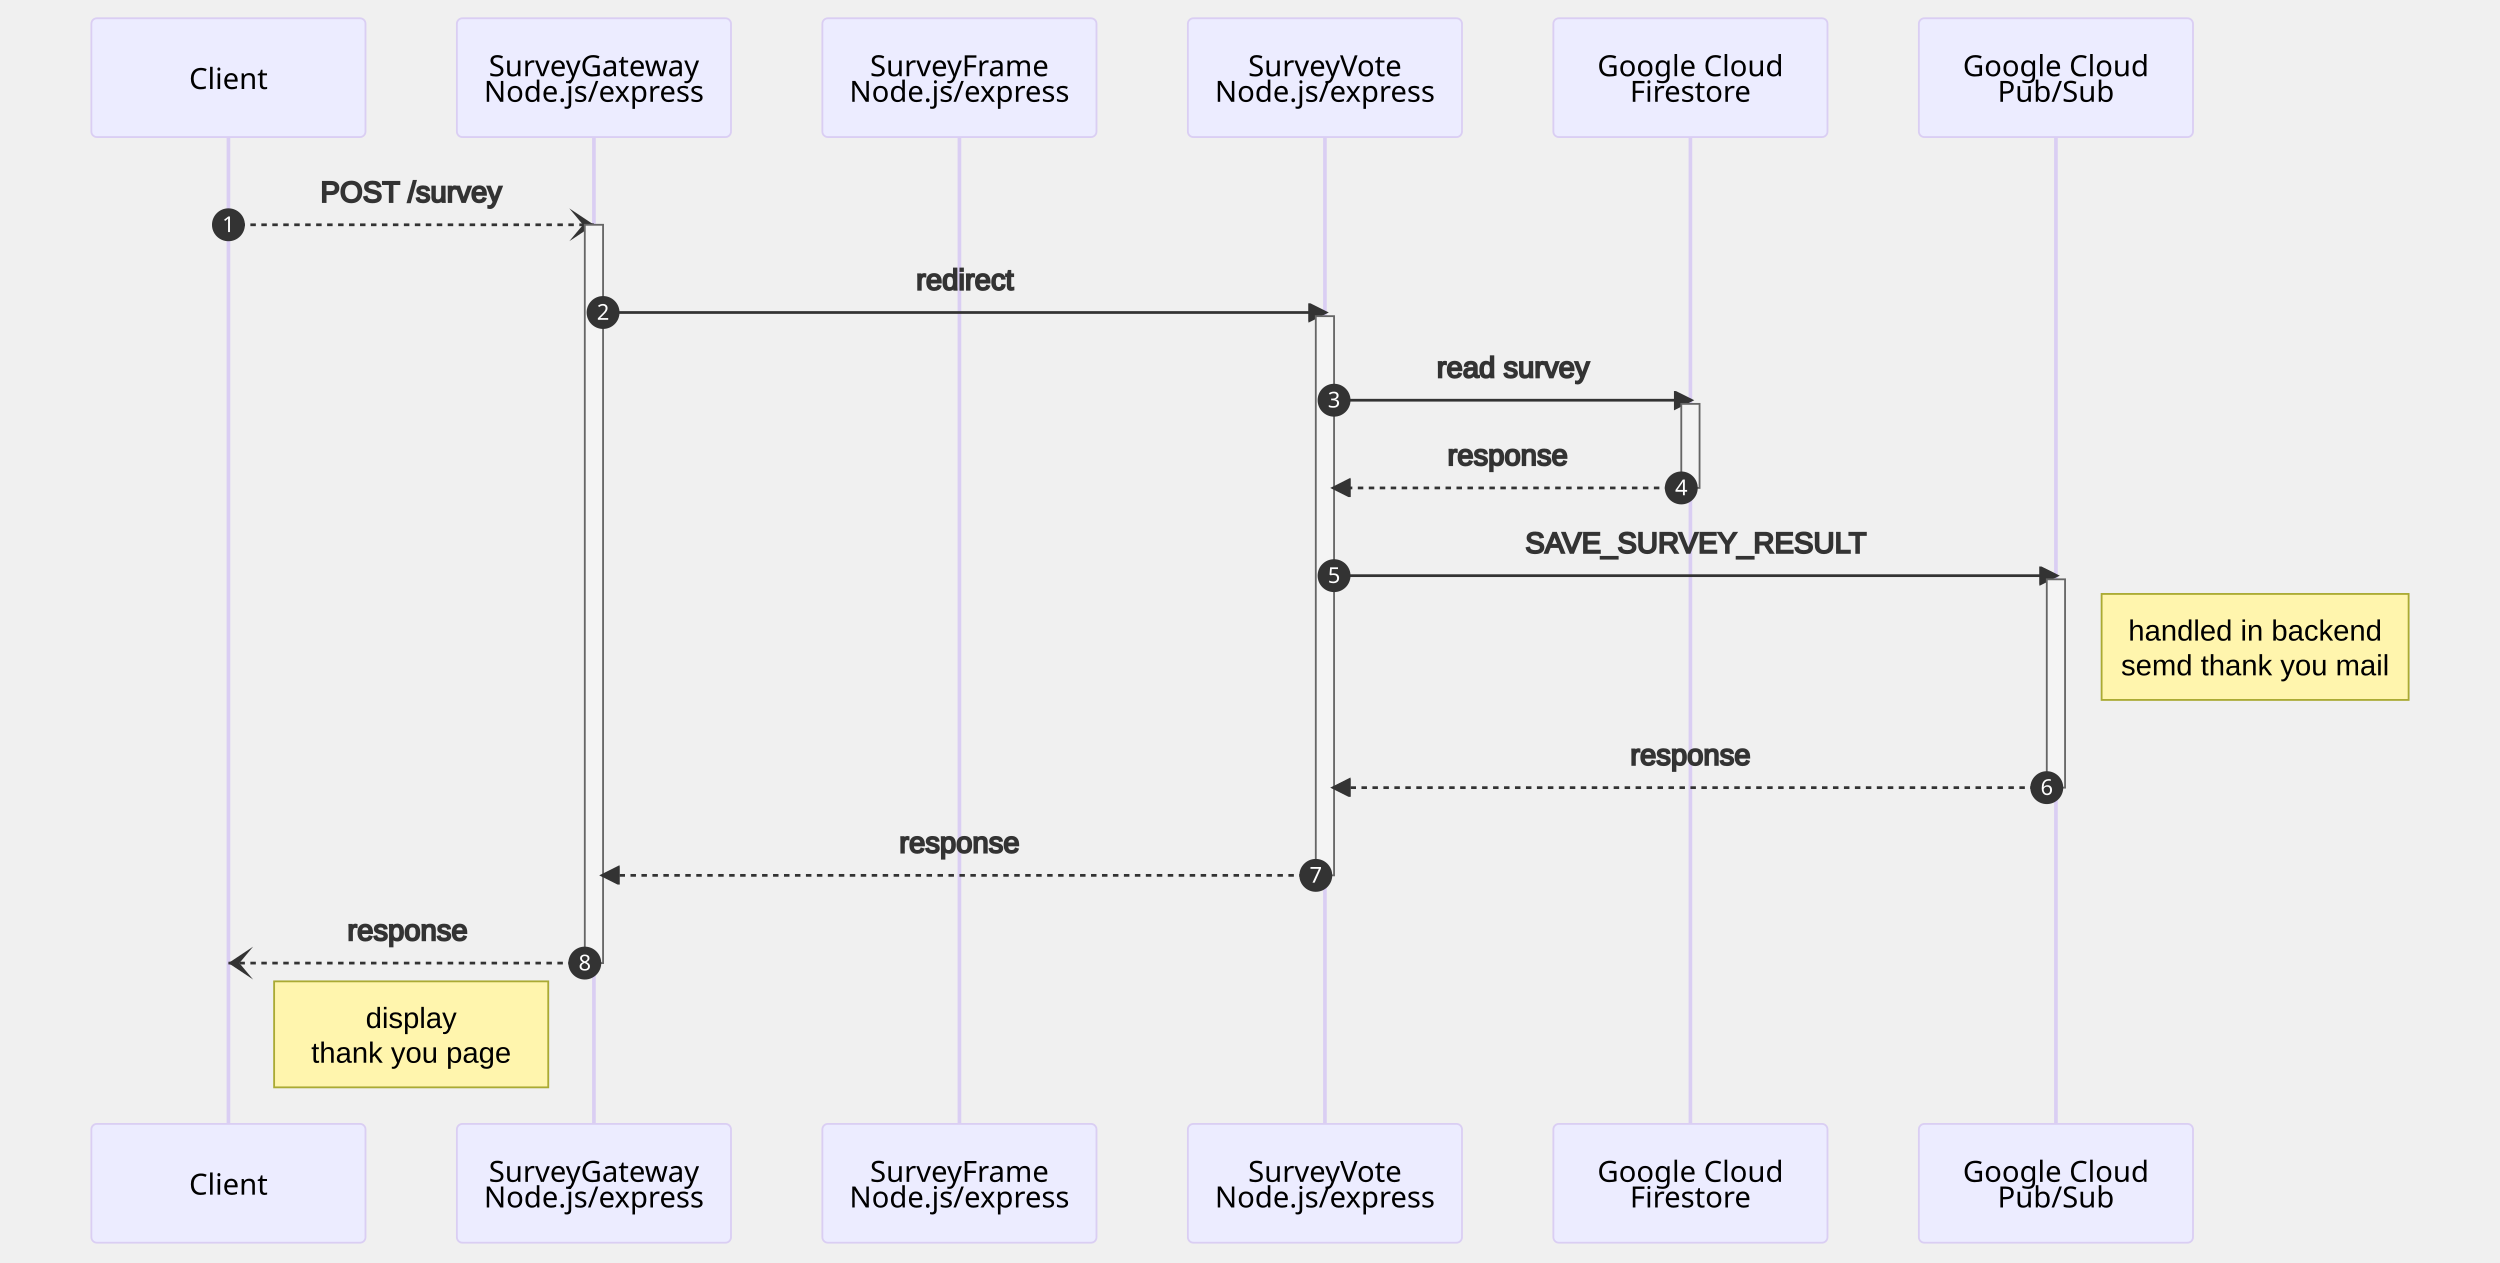
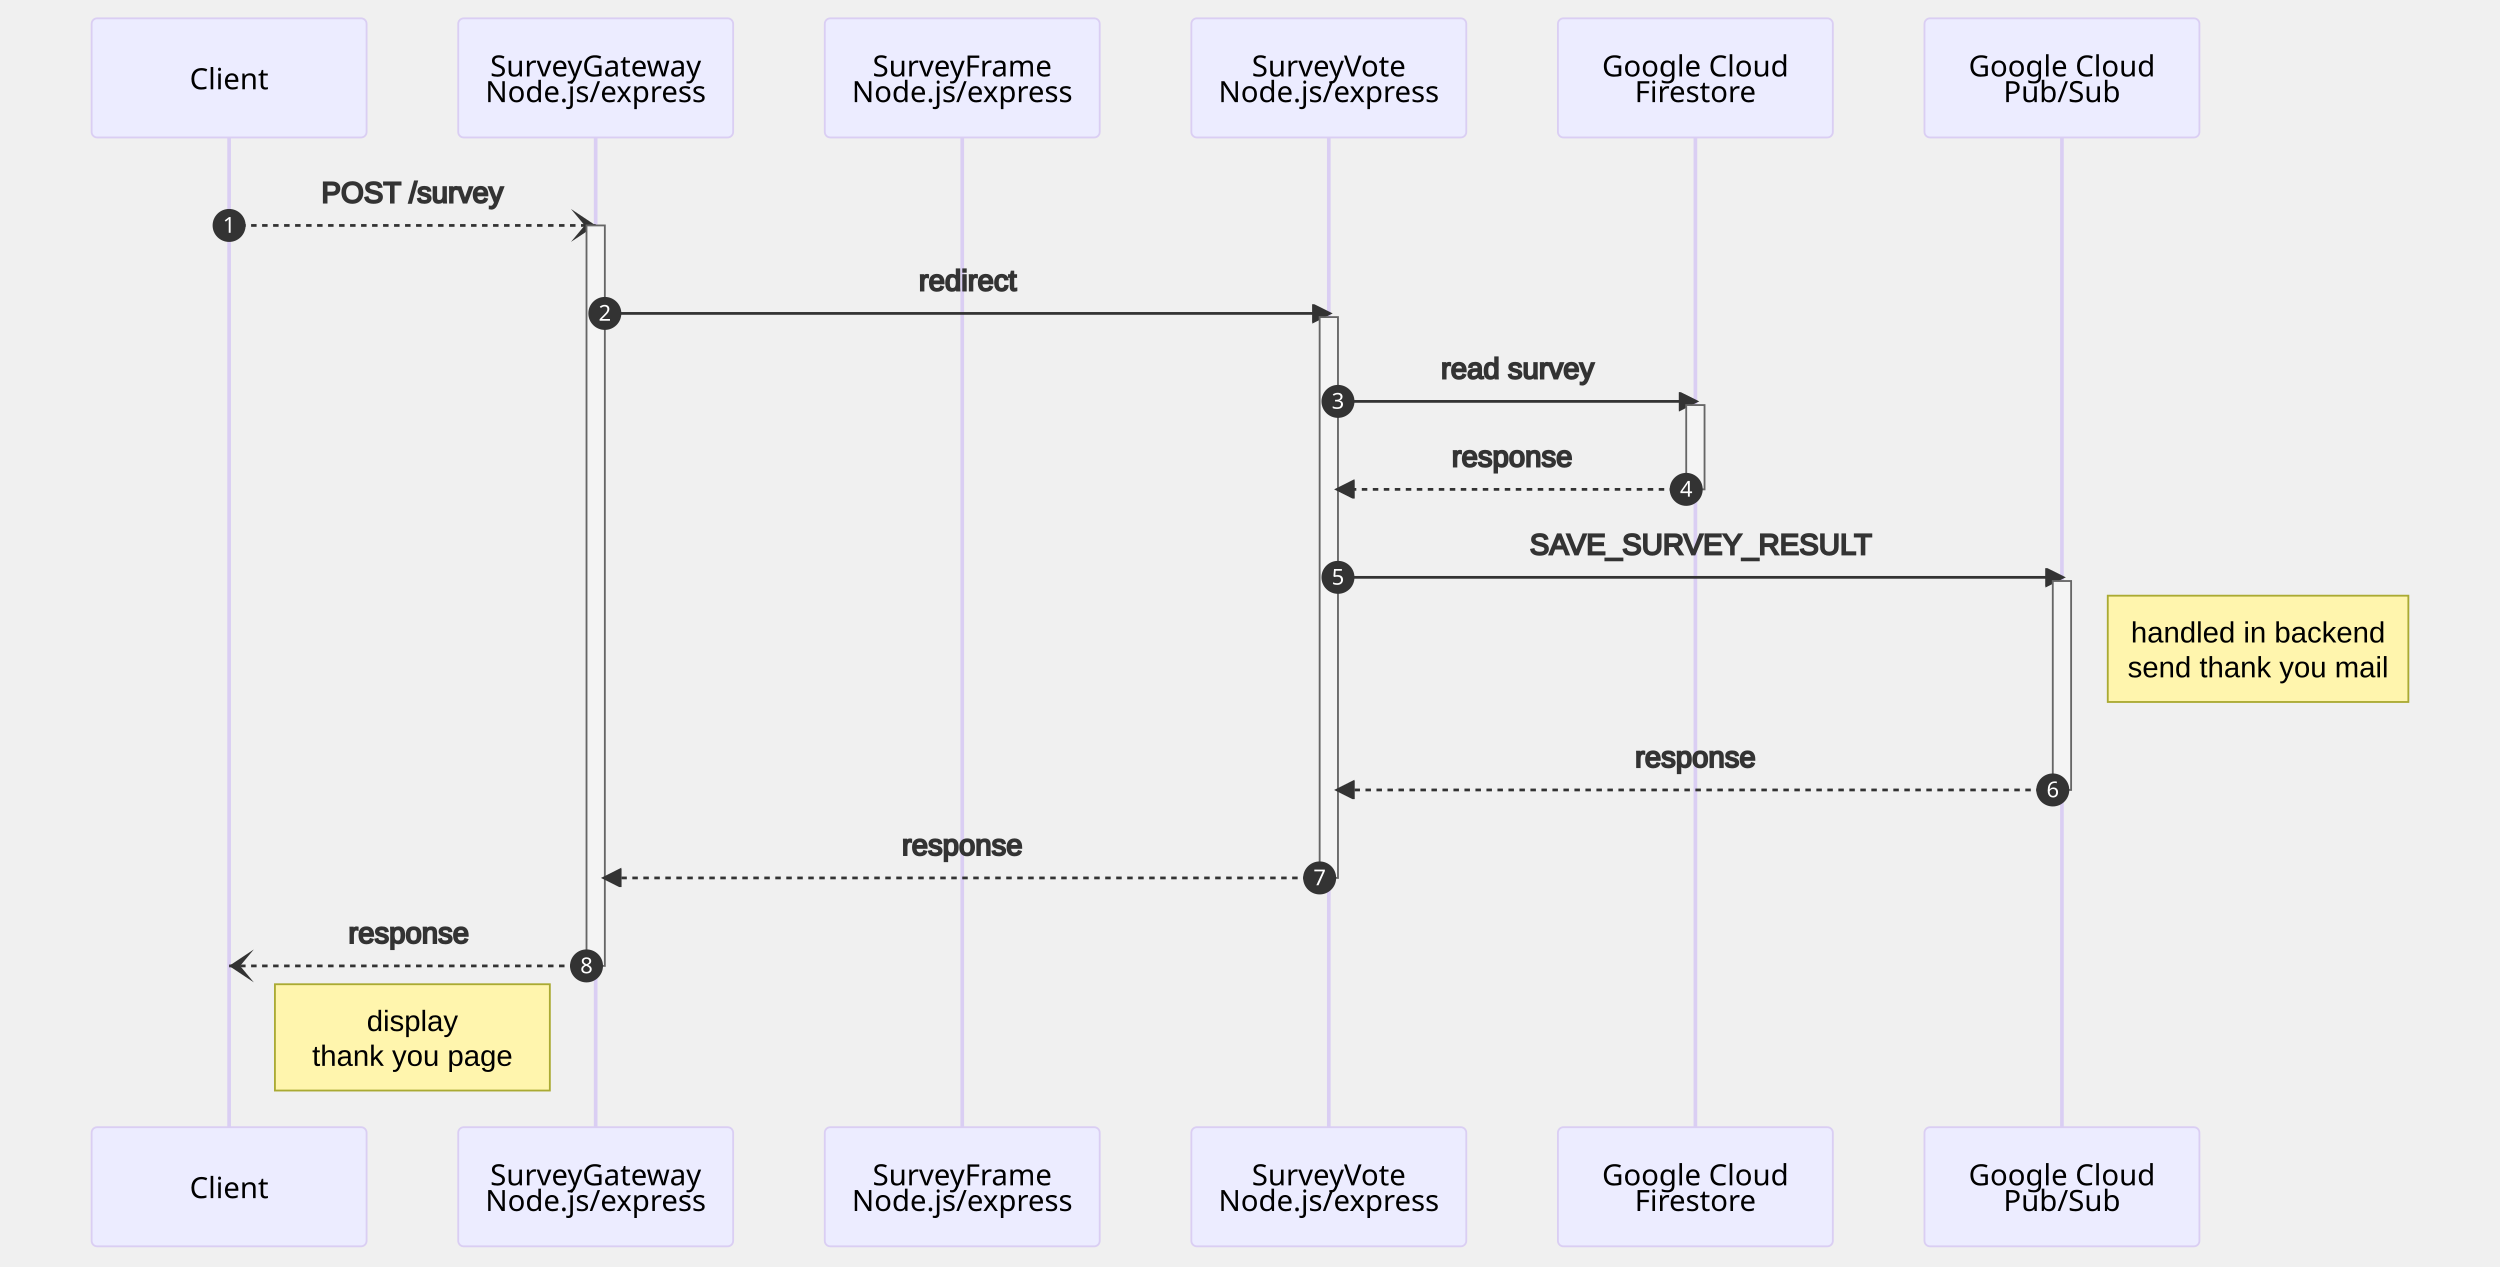
- <svg xmlns="http://www.w3.org/2000/svg" id="graph-div" width="100%" height="691" style="max-width: 1368px;" viewBox="-50 -10 1368 691">
+ <svg xmlns="http://www.w3.org/2000/svg" id="graph-div" width="100%" height="691" style="max-width: 1364px;" viewBox="-50 -10 1364 691">
  <style>#graph-div {font-family:"trebuchet ms",verdana,arial,sans-serif;font-size:16px;fill:#333;}#graph-div .error-icon{fill:#552222;}#graph-div .error-text{fill:#552222;stroke:#552222;}#graph-div .edge-thickness-normal{stroke-width:2px;}#graph-div .edge-thickness-thick{stroke-width:3.5px;}#graph-div .edge-pattern-solid{stroke-dasharray:0;}#graph-div .edge-pattern-dashed{stroke-dasharray:3;}#graph-div .edge-pattern-dotted{stroke-dasharray:2;}#graph-div .marker{fill:#333333;stroke:#333333;}#graph-div .marker.cross{stroke:#333333;}#graph-div svg{font-family:"trebuchet ms",verdana,arial,sans-serif;font-size:16px;}#graph-div .actor{stroke:hsl(259.626, 59.777%, 87.902%);fill:#ECECFF;}#graph-div text.actor&gt;tspan{fill:black;stroke:none;}#graph-div .actor-line{stroke:grey;}#graph-div .messageLine0{stroke-width:1.5;stroke-dasharray:none;stroke:#333;}#graph-div .messageLine1{stroke-width:1.5;stroke-dasharray:2,2;stroke:#333;}#graph-div #arrowhead path{fill:#333;stroke:#333;}#graph-div .sequenceNumber{fill:white;}#graph-div #sequencenumber{fill:#333;}#graph-div #crosshead path{fill:#333;stroke:#333;}#graph-div .messageText{fill:#333;stroke:#333;}#graph-div .labelBox{stroke:hsl(259.626, 59.777%, 87.902%);fill:#ECECFF;}#graph-div .labelText,#graph-div .labelText&gt;tspan{fill:black;stroke:none;}#graph-div .loopText,#graph-div .loopText&gt;tspan{fill:black;stroke:none;}#graph-div .loopLine{stroke-width:2px;stroke-dasharray:2,2;stroke:hsl(259.626, 59.777%, 87.902%);fill:hsl(259.626, 59.777%, 87.902%);}#graph-div .note{stroke:#aaaa33;fill:#fff5ad;}#graph-div .noteText,#graph-div .noteText&gt;tspan{fill:black;stroke:none;}#graph-div .activation0{fill:#f4f4f4;stroke:#666;}#graph-div .activation1{fill:#f4f4f4;stroke:#666;}#graph-div .activation2{fill:#f4f4f4;stroke:#666;}#graph-div .actorPopupMenu{position:absolute;}#graph-div .actorPopupMenuPanel{position:absolute;fill:#ECECFF;box-shadow:0px 8px 16px 0px rgba(0,0,0,0.2);filter:drop-shadow(3px 5px 2px rgb(0 0 0 / 0.4));}#graph-div .actor-man line{stroke:hsl(259.626, 59.777%, 87.902%);fill:#ECECFF;}#graph-div .actor-man circle,#graph-div line{stroke:hsl(259.626, 59.777%, 87.902%);fill:#ECECFF;stroke-width:2px;}#graph-div :root{--mermaid-font-family:"trebuchet ms",verdana,arial,sans-serif;}</style>
  <g />
  <defs>
    <symbol id="computer" width="24" height="24">
      <path transform="scale(.5)" d="M2 2v13h20v-13h-20zm18 11h-16v-9h16v9zm-10.228 6l.466-1h3.524l.467 1h-4.457zm14.228 3h-24l2-6h2.104l-1.33 4h18.45l-1.297-4h2.073l2 6zm-5-10h-14v-7h14v7z" />
    </symbol>
  </defs>
  <defs>
    <symbol id="database" fill-rule="evenodd" clip-rule="evenodd">
      <path transform="scale(.5)" d="M12.258.001l.256.004.255.005.253.008.251.01.249.012.247.015.246.016.242.019.241.02.239.023.236.024.233.027.231.028.229.031.225.032.223.034.22.036.217.038.214.04.211.041.208.043.205.045.201.046.198.048.194.05.191.051.187.053.183.054.18.056.175.057.172.059.168.06.163.061.16.063.155.064.15.066.074.033.073.033.071.034.07.034.069.035.068.035.067.035.066.035.064.036.064.036.062.036.06.036.06.037.058.037.058.037.055.038.055.038.053.038.052.038.051.039.05.039.048.039.047.039.045.04.044.04.043.04.041.04.04.041.039.041.037.041.036.041.034.041.033.042.032.042.03.042.029.042.027.042.026.043.024.043.023.043.021.043.02.043.018.044.017.043.015.044.013.044.012.044.011.045.009.044.007.045.006.045.004.045.002.045.001.045v17l-.001.045-.002.045-.004.045-.006.045-.007.045-.009.044-.011.045-.012.044-.013.044-.015.044-.017.043-.018.044-.02.043-.021.043-.023.043-.024.043-.026.043-.027.042-.029.042-.03.042-.032.042-.033.042-.034.041-.036.041-.037.041-.039.041-.04.041-.041.04-.043.04-.044.04-.045.04-.047.039-.048.039-.05.039-.051.039-.052.038-.053.038-.055.038-.055.038-.058.037-.058.037-.06.037-.06.036-.062.036-.064.036-.064.036-.066.035-.067.035-.068.035-.069.035-.07.034-.071.034-.073.033-.074.033-.15.066-.155.064-.16.063-.163.061-.168.06-.172.059-.175.057-.18.056-.183.054-.187.053-.191.051-.194.05-.198.048-.201.046-.205.045-.208.043-.211.041-.214.04-.217.038-.22.036-.223.034-.225.032-.229.031-.231.028-.233.027-.236.024-.239.023-.241.02-.242.019-.246.016-.247.015-.249.012-.251.01-.253.008-.255.005-.256.004-.258.001-.258-.001-.256-.004-.255-.005-.253-.008-.251-.01-.249-.012-.247-.015-.245-.016-.243-.019-.241-.02-.238-.023-.236-.024-.234-.027-.231-.028-.228-.031-.226-.032-.223-.034-.22-.036-.217-.038-.214-.04-.211-.041-.208-.043-.204-.045-.201-.046-.198-.048-.195-.05-.19-.051-.187-.053-.184-.054-.179-.056-.176-.057-.172-.059-.167-.06-.164-.061-.159-.063-.155-.064-.151-.066-.074-.033-.072-.033-.072-.034-.07-.034-.069-.035-.068-.035-.067-.035-.066-.035-.064-.036-.063-.036-.062-.036-.061-.036-.06-.037-.058-.037-.057-.037-.056-.038-.055-.038-.053-.038-.052-.038-.051-.039-.049-.039-.049-.039-.046-.039-.046-.04-.044-.04-.043-.04-.041-.04-.04-.041-.039-.041-.037-.041-.036-.041-.034-.041-.033-.042-.032-.042-.03-.042-.029-.042-.027-.042-.026-.043-.024-.043-.023-.043-.021-.043-.02-.043-.018-.044-.017-.043-.015-.044-.013-.044-.012-.044-.011-.045-.009-.044-.007-.045-.006-.045-.004-.045-.002-.045-.001-.045v-17l.001-.045.002-.045.004-.045.006-.045.007-.045.009-.044.011-.045.012-.044.013-.044.015-.044.017-.043.018-.044.02-.043.021-.043.023-.043.024-.043.026-.043.027-.042.029-.042.03-.042.032-.042.033-.042.034-.041.036-.041.037-.041.039-.041.04-.041.041-.04.043-.04.044-.04.046-.04.046-.039.049-.039.049-.039.051-.039.052-.038.053-.038.055-.038.056-.038.057-.037.058-.037.06-.037.061-.036.062-.036.063-.036.064-.036.066-.035.067-.035.068-.035.069-.035.07-.034.072-.034.072-.033.074-.033.151-.066.155-.064.159-.063.164-.061.167-.06.172-.059.176-.057.179-.056.184-.054.187-.053.19-.051.195-.05.198-.048.201-.046.204-.045.208-.043.211-.041.214-.04.217-.038.22-.036.223-.034.226-.032.228-.031.231-.028.234-.027.236-.024.238-.023.241-.02.243-.019.245-.016.247-.015.249-.012.251-.01.253-.008.255-.005.256-.004.258-.001.258.001zm-9.258 20.499v.01l.001.021.003.021.004.022.005.021.006.022.007.022.009.023.01.022.011.023.012.023.013.023.015.023.016.024.017.023.018.024.019.024.021.024.022.025.023.024.024.025.052.049.056.05.061.051.066.051.07.051.075.051.079.052.084.052.088.052.092.052.097.052.102.051.105.052.11.052.114.051.119.051.123.051.127.05.131.05.135.05.139.048.144.049.147.047.152.047.155.047.16.045.163.045.167.043.171.043.176.041.178.041.183.039.187.039.19.037.194.035.197.035.202.033.204.031.209.03.212.029.216.027.219.025.222.024.226.021.23.02.233.018.236.016.24.015.243.012.246.01.249.008.253.005.256.004.259.001.26-.001.257-.004.254-.005.25-.008.247-.011.244-.012.241-.014.237-.016.233-.018.231-.021.226-.021.224-.024.22-.026.216-.027.212-.028.21-.031.205-.031.202-.034.198-.034.194-.036.191-.037.187-.039.183-.04.179-.04.175-.042.172-.043.168-.044.163-.045.16-.046.155-.046.152-.047.148-.048.143-.049.139-.049.136-.05.131-.05.126-.05.123-.051.118-.052.114-.051.11-.052.106-.052.101-.052.096-.052.092-.052.088-.053.083-.051.079-.052.074-.052.07-.051.065-.051.06-.051.056-.05.051-.05.023-.024.023-.025.021-.024.02-.024.019-.024.018-.024.017-.024.015-.023.014-.024.013-.023.012-.023.01-.023.01-.022.008-.022.006-.022.006-.022.004-.022.004-.021.001-.021.001-.021v-4.127l-.077.055-.08.053-.083.054-.085.053-.087.052-.09.052-.093.051-.095.05-.097.05-.1.049-.102.049-.105.048-.106.047-.109.047-.111.046-.114.045-.115.045-.118.044-.12.043-.122.042-.124.042-.126.041-.128.04-.13.04-.132.038-.134.038-.135.037-.138.037-.139.035-.142.035-.143.034-.144.033-.147.032-.148.031-.15.03-.151.03-.153.029-.154.027-.156.027-.158.026-.159.025-.161.024-.162.023-.163.022-.165.021-.166.02-.167.019-.169.018-.169.017-.171.016-.173.015-.173.014-.175.013-.175.012-.177.011-.178.01-.179.008-.179.008-.181.006-.182.005-.182.004-.184.003-.184.002h-.37l-.184-.002-.184-.003-.182-.004-.182-.005-.181-.006-.179-.008-.179-.008-.178-.01-.176-.011-.176-.012-.175-.013-.173-.014-.172-.015-.171-.016-.17-.017-.169-.018-.167-.019-.166-.02-.165-.021-.163-.022-.162-.023-.161-.024-.159-.025-.157-.026-.156-.027-.155-.027-.153-.029-.151-.03-.15-.03-.148-.031-.146-.032-.145-.033-.143-.034-.141-.035-.14-.035-.137-.037-.136-.037-.134-.038-.132-.038-.13-.04-.128-.04-.126-.041-.124-.042-.122-.042-.12-.044-.117-.043-.116-.045-.113-.045-.112-.046-.109-.047-.106-.047-.105-.048-.102-.049-.1-.049-.097-.05-.095-.05-.093-.052-.09-.051-.087-.052-.085-.053-.083-.054-.08-.054-.077-.054v4.127zm0-5.654v.011l.001.021.003.021.004.021.005.022.006.022.007.022.009.022.01.022.011.023.012.023.013.023.015.024.016.023.017.024.018.024.019.024.021.024.022.024.023.025.024.024.052.05.056.05.061.05.066.051.07.051.075.052.079.051.084.052.088.052.092.052.097.052.102.052.105.052.11.051.114.051.119.052.123.05.127.051.131.05.135.049.139.049.144.048.147.048.152.047.155.046.16.045.163.045.167.044.171.042.176.042.178.04.183.04.187.038.19.037.194.036.197.034.202.033.204.032.209.03.212.028.216.027.219.025.222.024.226.022.23.02.233.018.236.016.24.014.243.012.246.01.249.008.253.006.256.003.259.001.26-.001.257-.003.254-.006.25-.008.247-.01.244-.012.241-.015.237-.016.233-.018.231-.02.226-.022.224-.024.22-.025.216-.027.212-.029.21-.03.205-.032.202-.033.198-.035.194-.036.191-.037.187-.039.183-.039.179-.041.175-.042.172-.043.168-.044.163-.045.16-.045.155-.047.152-.047.148-.048.143-.048.139-.05.136-.049.131-.05.126-.051.123-.051.118-.051.114-.052.11-.052.106-.052.101-.052.096-.052.092-.052.088-.052.083-.052.079-.052.074-.051.07-.052.065-.051.06-.05.056-.051.051-.049.023-.025.023-.024.021-.025.02-.024.019-.024.018-.024.017-.024.015-.023.014-.023.013-.024.012-.022.01-.023.01-.023.008-.022.006-.022.006-.022.004-.021.004-.022.001-.021.001-.021v-4.139l-.077.054-.08.054-.083.054-.085.052-.087.053-.09.051-.093.051-.095.051-.097.05-.1.049-.102.049-.105.048-.106.047-.109.047-.111.046-.114.045-.115.044-.118.044-.12.044-.122.042-.124.042-.126.041-.128.04-.13.039-.132.039-.134.038-.135.037-.138.036-.139.036-.142.035-.143.033-.144.033-.147.033-.148.031-.15.03-.151.03-.153.028-.154.028-.156.027-.158.026-.159.025-.161.024-.162.023-.163.022-.165.021-.166.02-.167.019-.169.018-.169.017-.171.016-.173.015-.173.014-.175.013-.175.012-.177.011-.178.009-.179.009-.179.007-.181.007-.182.005-.182.004-.184.003-.184.002h-.37l-.184-.002-.184-.003-.182-.004-.182-.005-.181-.007-.179-.007-.179-.009-.178-.009-.176-.011-.176-.012-.175-.013-.173-.014-.172-.015-.171-.016-.17-.017-.169-.018-.167-.019-.166-.02-.165-.021-.163-.022-.162-.023-.161-.024-.159-.025-.157-.026-.156-.027-.155-.028-.153-.028-.151-.03-.15-.03-.148-.031-.146-.033-.145-.033-.143-.033-.141-.035-.14-.036-.137-.036-.136-.037-.134-.038-.132-.039-.13-.039-.128-.04-.126-.041-.124-.042-.122-.043-.12-.043-.117-.044-.116-.044-.113-.046-.112-.046-.109-.046-.106-.047-.105-.048-.102-.049-.1-.049-.097-.05-.095-.051-.093-.051-.09-.051-.087-.053-.085-.052-.083-.054-.08-.054-.077-.054v4.139zm0-5.666v.011l.001.02.003.022.004.021.005.022.006.021.007.022.009.023.01.022.011.023.012.023.013.023.015.023.016.024.017.024.018.023.019.024.021.025.022.024.023.024.024.025.052.05.056.05.061.05.066.051.07.051.075.052.079.051.084.052.088.052.092.052.097.052.102.052.105.051.11.052.114.051.119.051.123.051.127.05.131.05.135.05.139.049.144.048.147.048.152.047.155.046.16.045.163.045.167.043.171.043.176.042.178.04.183.04.187.038.19.037.194.036.197.034.202.033.204.032.209.03.212.028.216.027.219.025.222.024.226.021.23.02.233.018.236.017.24.014.243.012.246.01.249.008.253.006.256.003.259.001.26-.001.257-.003.254-.006.25-.008.247-.01.244-.013.241-.014.237-.016.233-.018.231-.02.226-.022.224-.024.22-.025.216-.027.212-.029.21-.03.205-.032.202-.033.198-.035.194-.036.191-.037.187-.039.183-.039.179-.041.175-.042.172-.043.168-.044.163-.045.16-.045.155-.047.152-.047.148-.048.143-.049.139-.049.136-.049.131-.051.126-.05.123-.051.118-.052.114-.051.11-.052.106-.052.101-.052.096-.052.092-.052.088-.052.083-.052.079-.052.074-.052.07-.051.065-.051.06-.051.056-.05.051-.049.023-.025.023-.025.021-.024.02-.024.019-.024.018-.024.017-.024.015-.023.014-.024.013-.023.012-.023.01-.022.01-.023.008-.022.006-.022.006-.022.004-.022.004-.021.001-.021.001-.021v-4.153l-.077.054-.08.054-.083.053-.085.053-.087.053-.09.051-.093.051-.095.051-.097.05-.1.049-.102.048-.105.048-.106.048-.109.046-.111.046-.114.046-.115.044-.118.044-.12.043-.122.043-.124.042-.126.041-.128.04-.13.039-.132.039-.134.038-.135.037-.138.036-.139.036-.142.034-.143.034-.144.033-.147.032-.148.032-.15.03-.151.03-.153.028-.154.028-.156.027-.158.026-.159.024-.161.024-.162.023-.163.023-.165.021-.166.02-.167.019-.169.018-.169.017-.171.016-.173.015-.173.014-.175.013-.175.012-.177.01-.178.01-.179.009-.179.007-.181.006-.182.006-.182.004-.184.003-.184.001-.185.001-.185-.001-.184-.001-.184-.003-.182-.004-.182-.006-.181-.006-.179-.007-.179-.009-.178-.01-.176-.01-.176-.012-.175-.013-.173-.014-.172-.015-.171-.016-.17-.017-.169-.018-.167-.019-.166-.02-.165-.021-.163-.023-.162-.023-.161-.024-.159-.024-.157-.026-.156-.027-.155-.028-.153-.028-.151-.03-.15-.03-.148-.032-.146-.032-.145-.033-.143-.034-.141-.034-.14-.036-.137-.036-.136-.037-.134-.038-.132-.039-.13-.039-.128-.041-.126-.041-.124-.041-.122-.043-.12-.043-.117-.044-.116-.044-.113-.046-.112-.046-.109-.046-.106-.048-.105-.048-.102-.048-.1-.05-.097-.049-.095-.051-.093-.051-.09-.052-.087-.052-.085-.053-.083-.053-.08-.054-.077-.054v4.153zm8.74-8.179l-.257.004-.254.005-.25.008-.247.011-.244.012-.241.014-.237.016-.233.018-.231.021-.226.022-.224.023-.22.026-.216.027-.212.028-.21.031-.205.032-.202.033-.198.034-.194.036-.191.038-.187.038-.183.04-.179.041-.175.042-.172.043-.168.043-.163.045-.16.046-.155.046-.152.048-.148.048-.143.048-.139.049-.136.05-.131.05-.126.051-.123.051-.118.051-.114.052-.11.052-.106.052-.101.052-.096.052-.092.052-.088.052-.083.052-.079.052-.074.051-.07.052-.065.051-.06.05-.056.05-.051.05-.023.025-.023.024-.021.024-.02.025-.019.024-.018.024-.017.023-.015.024-.014.023-.013.023-.012.023-.01.023-.01.022-.008.022-.006.023-.006.021-.004.022-.004.021-.001.021-.001.021.001.021.001.021.004.021.004.022.006.021.006.023.008.022.01.022.01.023.012.023.013.023.014.023.015.024.017.023.018.024.019.024.02.025.021.024.023.024.023.025.051.05.056.05.06.05.065.051.07.052.074.051.079.052.083.052.088.052.092.052.096.052.101.052.106.052.11.052.114.052.118.051.123.051.126.051.131.05.136.05.139.049.143.048.148.048.152.048.155.046.16.046.163.045.168.043.172.043.175.042.179.041.183.04.187.038.191.038.194.036.198.034.202.033.205.032.21.031.212.028.216.027.22.026.224.023.226.022.231.021.233.018.237.016.241.014.244.012.247.011.25.008.254.005.257.004.26.001.26-.001.257-.004.254-.005.25-.008.247-.011.244-.012.241-.014.237-.016.233-.018.231-.021.226-.022.224-.023.22-.026.216-.027.212-.028.21-.031.205-.032.202-.033.198-.034.194-.036.191-.038.187-.038.183-.04.179-.041.175-.042.172-.043.168-.043.163-.045.16-.046.155-.046.152-.048.148-.048.143-.048.139-.049.136-.05.131-.05.126-.051.123-.051.118-.051.114-.052.11-.052.106-.052.101-.052.096-.052.092-.052.088-.052.083-.052.079-.052.074-.051.07-.052.065-.051.06-.05.056-.05.051-.05.023-.025.023-.024.021-.024.02-.025.019-.024.018-.024.017-.023.015-.024.014-.023.013-.023.012-.023.01-.023.01-.022.008-.022.006-.023.006-.021.004-.022.004-.021.001-.021.001-.021-.001-.021-.001-.021-.004-.021-.004-.022-.006-.021-.006-.023-.008-.022-.01-.022-.01-.023-.012-.023-.013-.023-.014-.023-.015-.024-.017-.023-.018-.024-.019-.024-.02-.025-.021-.024-.023-.024-.023-.025-.051-.05-.056-.05-.06-.05-.065-.051-.07-.052-.074-.051-.079-.052-.083-.052-.088-.052-.092-.052-.096-.052-.101-.052-.106-.052-.11-.052-.114-.052-.118-.051-.123-.051-.126-.051-.131-.05-.136-.05-.139-.049-.143-.048-.148-.048-.152-.048-.155-.046-.16-.046-.163-.045-.168-.043-.172-.043-.175-.042-.179-.041-.183-.04-.187-.038-.191-.038-.194-.036-.198-.034-.202-.033-.205-.032-.21-.031-.212-.028-.216-.027-.22-.026-.224-.023-.226-.022-.231-.021-.233-.018-.237-.016-.241-.014-.244-.012-.247-.011-.25-.008-.254-.005-.257-.004-.26-.001-.26.001z" />
    </symbol>
  </defs>
  <defs>
    <symbol id="clock" width="24" height="24">
      <path transform="scale(.5)" d="M12 2c5.514 0 10 4.486 10 10s-4.486 10-10 10-10-4.486-10-10 4.486-10 10-10zm0-2c-6.627 0-12 5.373-12 12s5.373 12 12 12 12-5.373 12-12-5.373-12-12-12zm5.848 12.459c.202.038.202.333.001.372-1.907.361-6.045 1.111-6.547 1.111-.719 0-1.301-.582-1.301-1.301 0-.512.77-5.447 1.125-7.445.034-.192.312-.181.343.014l.985 6.238 5.394 1.011z" />
    </symbol>
  </defs>
  <g>
-     <line id="actor7642" x1="75" y1="5" x2="75" y2="625" class="200" stroke-width="0.5px" stroke="#999" />
-     <g id="root-7642">
+     <line id="actor7648" x1="75" y1="5" x2="75" y2="625" class="200" stroke-width="0.5px" stroke="#999" />
+     <g id="root-7648">
      <rect x="0" y="0" fill="#eaeaea" stroke="#666" width="150" height="65" rx="3" ry="3" class="actor" />
      <text x="75" y="32.5" style="text-anchor: middle; font-weight: 400; font-family: &quot;Open-Sans&quot;, &quot;sans-serif&quot;;" dominant-baseline="central" alignment-baseline="central" class="actor">
        <tspan x="75" dy="0">Client</tspan>
      </text>
    </g>
  </g>
  <g>
-     <line id="actor7643" x1="275" y1="5" x2="275" y2="625" class="200" stroke-width="0.5px" stroke="#999" />
-     <g id="root-7643">
+     <line id="actor7649" x1="275" y1="5" x2="275" y2="625" class="200" stroke-width="0.5px" stroke="#999" />
+     <g id="root-7649">
      <rect x="200" y="0" fill="#eaeaea" stroke="#666" width="150" height="65" rx="3" ry="3" class="actor" />
      <text x="275" y="32.5" style="text-anchor: middle; font-weight: 400; font-family: &quot;Open-Sans&quot;, &quot;sans-serif&quot;;" dominant-baseline="central" alignment-baseline="central" class="actor">
        <tspan x="275" dy="-7">SurveyGateway</tspan>
      </text>
      <text x="275" y="32.5" style="text-anchor: middle; font-weight: 400; font-family: &quot;Open-Sans&quot;, &quot;sans-serif&quot;;" dominant-baseline="central" alignment-baseline="central" class="actor">
        <tspan x="275" dy="7">Node.js/express</tspan>
      </text>
    </g>
  </g>
  <g>
-     <line id="actor7644" x1="475" y1="5" x2="475" y2="625" class="200" stroke-width="0.5px" stroke="#999" />
-     <g id="root-7644">
+     <line id="actor7650" x1="475" y1="5" x2="475" y2="625" class="200" stroke-width="0.5px" stroke="#999" />
+     <g id="root-7650">
      <rect x="400" y="0" fill="#eaeaea" stroke="#666" width="150" height="65" rx="3" ry="3" class="actor" />
      <text x="475" y="32.5" style="text-anchor: middle; font-weight: 400; font-family: &quot;Open-Sans&quot;, &quot;sans-serif&quot;;" dominant-baseline="central" alignment-baseline="central" class="actor">
        <tspan x="475" dy="-7">SurveyFrame</tspan>
      </text>
      <text x="475" y="32.5" style="text-anchor: middle; font-weight: 400; font-family: &quot;Open-Sans&quot;, &quot;sans-serif&quot;;" dominant-baseline="central" alignment-baseline="central" class="actor">
        <tspan x="475" dy="7">Node.js/express</tspan>
      </text>
    </g>
  </g>
  <g>
-     <line id="actor7645" x1="675" y1="5" x2="675" y2="625" class="200" stroke-width="0.5px" stroke="#999" />
-     <g id="root-7645">
+     <line id="actor7651" x1="675" y1="5" x2="675" y2="625" class="200" stroke-width="0.5px" stroke="#999" />
+     <g id="root-7651">
      <rect x="600" y="0" fill="#eaeaea" stroke="#666" width="150" height="65" rx="3" ry="3" class="actor" />
      <text x="675" y="32.5" style="text-anchor: middle; font-weight: 400; font-family: &quot;Open-Sans&quot;, &quot;sans-serif&quot;;" dominant-baseline="central" alignment-baseline="central" class="actor">
        <tspan x="675" dy="-7">SurveyVote</tspan>
      </text>
      <text x="675" y="32.5" style="text-anchor: middle; font-weight: 400; font-family: &quot;Open-Sans&quot;, &quot;sans-serif&quot;;" dominant-baseline="central" alignment-baseline="central" class="actor">
        <tspan x="675" dy="7">Node.js/express</tspan>
      </text>
    </g>
  </g>
  <g>
-     <line id="actor7646" x1="875" y1="5" x2="875" y2="625" class="200" stroke-width="0.5px" stroke="#999" />
-     <g id="root-7646">
+     <line id="actor7652" x1="875" y1="5" x2="875" y2="625" class="200" stroke-width="0.5px" stroke="#999" />
+     <g id="root-7652">
      <rect x="800" y="0" fill="#eaeaea" stroke="#666" width="150" height="65" rx="3" ry="3" class="actor" />
      <text x="875" y="32.5" style="text-anchor: middle; font-weight: 400; font-family: &quot;Open-Sans&quot;, &quot;sans-serif&quot;;" dominant-baseline="central" alignment-baseline="central" class="actor">
        <tspan x="875" dy="-7">Google Cloud</tspan>
      </text>
      <text x="875" y="32.5" style="text-anchor: middle; font-weight: 400; font-family: &quot;Open-Sans&quot;, &quot;sans-serif&quot;;" dominant-baseline="central" alignment-baseline="central" class="actor">
        <tspan x="875" dy="7">Firestore</tspan>
      </text>
    </g>
  </g>
  <g>
-     <line id="actor7647" x1="1075" y1="5" x2="1075" y2="625" class="200" stroke-width="0.5px" stroke="#999" />
-     <g id="root-7647">
+     <line id="actor7653" x1="1075" y1="5" x2="1075" y2="625" class="200" stroke-width="0.5px" stroke="#999" />
+     <g id="root-7653">
      <rect x="1000" y="0" fill="#eaeaea" stroke="#666" width="150" height="65" rx="3" ry="3" class="actor" />
      <text x="1075" y="32.5" style="text-anchor: middle; font-weight: 400; font-family: &quot;Open-Sans&quot;, &quot;sans-serif&quot;;" dominant-baseline="central" alignment-baseline="central" class="actor">
        <tspan x="1075" dy="-7">Google Cloud</tspan>
      </text>
      <text x="1075" y="32.5" style="text-anchor: middle; font-weight: 400; font-family: &quot;Open-Sans&quot;, &quot;sans-serif&quot;;" dominant-baseline="central" alignment-baseline="central" class="actor">
        <tspan x="1075" dy="7">Pub/Sub</tspan>
      </text>
    </g>
  </g>
  <defs>
    <marker id="arrowhead" refX="9" refY="5" markerUnits="userSpaceOnUse" markerWidth="12" markerHeight="12" orient="auto">
      <path d="M 0 0 L 10 5 L 0 10 z" />
    </marker>
  </defs>
  <defs>
    <marker id="crosshead" markerWidth="15" markerHeight="8" orient="auto" refX="16" refY="4">
      <path fill="black" stroke="#000000" style="stroke-dasharray: 0px, 0px;" stroke-width="1px" d="M 9,2 V 6 L16,4 Z" />
      <path fill="none" stroke="#000000" style="stroke-dasharray: 0px, 0px;" stroke-width="1px" d="M 0,1 L 6,7 M 6,1 L 0,7" />
    </marker>
  </defs>
  <defs>
    <marker id="filled-head" refX="18" refY="7" markerWidth="20" markerHeight="28" orient="auto">
      <path d="M 18,7 L9,13 L14,7 L9,1 Z" />
    </marker>
  </defs>
  <defs>
    <marker id="sequencenumber" refX="15" refY="15" markerWidth="60" markerHeight="40" orient="auto">
      <circle cx="15" cy="15" r="6" />
    </marker>
  </defs>
  <text x="175" y="80" text-anchor="middle" dominant-baseline="middle" alignment-baseline="middle" style="font-family: &quot;trebuchet ms&quot;, verdana, arial, sans-serif; font-weight: 400;" class="messageText" dy="1em">POST /survey</text>
  <line x1="75" y1="113" x2="275" y2="113" style="stroke-dasharray: 3px, 3px; fill: none;" class="messageLine1" stroke-width="2" stroke="none" marker-end="url(#filled-head)" marker-start="url(#sequencenumber)" />
  <text x="75" y="117" font-family="sans-serif" font-size="12px" text-anchor="middle" textLength="16px" class="sequenceNumber">1</text>
  <g>
    <rect x="270" y="113" fill="#EDF2AE" stroke="#666" width="10" height="404" rx="0" ry="0" class="activation0" />
  </g>
  <text x="478" y="128" text-anchor="middle" dominant-baseline="middle" alignment-baseline="middle" style="font-family: &quot;trebuchet ms&quot;, verdana, arial, sans-serif; font-weight: 400;" class="messageText" dy="1em">redirect</text>
  <line x1="280" y1="161" x2="675" y2="161" class="messageLine0" stroke-width="2" stroke="none" style="fill: none;" marker-end="url(#arrowhead)" marker-start="url(#sequencenumber)" />
  <text x="280" y="165" font-family="sans-serif" font-size="12px" text-anchor="middle" textLength="16px" class="sequenceNumber">2</text>
  <g>
    <rect x="670" y="163" fill="#EDF2AE" stroke="#666" width="10" height="306" rx="0" ry="0" class="activation0" />
  </g>
  <text x="778" y="176" text-anchor="middle" dominant-baseline="middle" alignment-baseline="middle" style="font-family: &quot;trebuchet ms&quot;, verdana, arial, sans-serif; font-weight: 400;" class="messageText" dy="1em">read survey</text>
  <line x1="680" y1="209" x2="875" y2="209" class="messageLine0" stroke-width="2" stroke="none" style="fill: none;" marker-end="url(#arrowhead)" marker-start="url(#sequencenumber)" />
  <text x="680" y="213" font-family="sans-serif" font-size="12px" text-anchor="middle" textLength="16px" class="sequenceNumber">3</text>
  <g>
    <rect x="870" y="211" fill="#EDF2AE" stroke="#666" width="10" height="46" rx="0" ry="0" class="activation0" />
  </g>
  <text x="775" y="224" text-anchor="middle" dominant-baseline="middle" alignment-baseline="middle" style="font-family: &quot;trebuchet ms&quot;, verdana, arial, sans-serif; font-weight: 400;" class="messageText" dy="1em">response</text>
  <line x1="870" y1="257" x2="680" y2="257" style="stroke-dasharray: 3px, 3px; fill: none;" class="messageLine1" stroke-width="2" stroke="none" marker-end="url(#arrowhead)" marker-start="url(#sequencenumber)" />
  <text x="870" y="261" font-family="sans-serif" font-size="12px" text-anchor="middle" textLength="16px" class="sequenceNumber">4</text>
  <text x="878" y="272" text-anchor="middle" dominant-baseline="middle" alignment-baseline="middle" style="font-family: &quot;trebuchet ms&quot;, verdana, arial, sans-serif; font-weight: 400;" class="messageText" dy="1em">SAVE_SURVEY_RESULT</text>
  <line x1="680" y1="305" x2="1075" y2="305" class="messageLine0" stroke-width="2" stroke="none" style="fill: none;" marker-end="url(#arrowhead)" marker-start="url(#sequencenumber)" />
  <text x="680" y="309" font-family="sans-serif" font-size="12px" text-anchor="middle" textLength="16px" class="sequenceNumber">5</text>
  <g>
    <rect x="1070" y="307" fill="#EDF2AE" stroke="#666" width="10" height="114" rx="0" ry="0" class="activation0" />
  </g>
  <g>
-     <rect x="1100" y="315" fill="#EDF2AE" stroke="#666" width="168" height="58" rx="0" ry="0" class="note" />
-     <text x="1184" y="320" text-anchor="middle" dominant-baseline="middle" alignment-baseline="middle" style="font-family: &quot;trebuchet ms&quot;, verdana, arial, sans-serif; font-weight: 400;" class="noteText" dy="1em">
-       <tspan x="1184">handled in backend</tspan>
-     </text>
-     <text x="1184" y="339" text-anchor="middle" dominant-baseline="middle" alignment-baseline="middle" style="font-family: &quot;trebuchet ms&quot;, verdana, arial, sans-serif; font-weight: 400;" class="noteText" dy="1em">
-       <tspan x="1184">semd thank you mail</tspan>
+     <rect x="1100" y="315" fill="#EDF2AE" stroke="#666" width="164" height="58" rx="0" ry="0" class="note" />
+     <text x="1182" y="320" text-anchor="middle" dominant-baseline="middle" alignment-baseline="middle" style="font-family: &quot;trebuchet ms&quot;, verdana, arial, sans-serif; font-weight: 400;" class="noteText" dy="1em">
+       <tspan x="1182">handled in backend</tspan>
+     </text>
+     <text x="1182" y="339" text-anchor="middle" dominant-baseline="middle" alignment-baseline="middle" style="font-family: &quot;trebuchet ms&quot;, verdana, arial, sans-serif; font-weight: 400;" class="noteText" dy="1em">
+       <tspan x="1182">send thank you mail</tspan>
    </text>
  </g>
  <text x="875" y="388" text-anchor="middle" dominant-baseline="middle" alignment-baseline="middle" style="font-family: &quot;trebuchet ms&quot;, verdana, arial, sans-serif; font-weight: 400;" class="messageText" dy="1em">response</text>
  <line x1="1070" y1="421" x2="680" y2="421" style="stroke-dasharray: 3px, 3px; fill: none;" class="messageLine1" stroke-width="2" stroke="none" marker-end="url(#arrowhead)" marker-start="url(#sequencenumber)" />
  <text x="1070" y="425" font-family="sans-serif" font-size="12px" text-anchor="middle" textLength="16px" class="sequenceNumber">6</text>
  <text x="475" y="436" text-anchor="middle" dominant-baseline="middle" alignment-baseline="middle" style="font-family: &quot;trebuchet ms&quot;, verdana, arial, sans-serif; font-weight: 400;" class="messageText" dy="1em">response</text>
  <line x1="670" y1="469" x2="280" y2="469" style="stroke-dasharray: 3px, 3px; fill: none;" class="messageLine1" stroke-width="2" stroke="none" marker-end="url(#arrowhead)" marker-start="url(#sequencenumber)" />
  <text x="670" y="473" font-family="sans-serif" font-size="12px" text-anchor="middle" textLength="16px" class="sequenceNumber">7</text>
  <text x="173" y="484" text-anchor="middle" dominant-baseline="middle" alignment-baseline="middle" style="font-family: &quot;trebuchet ms&quot;, verdana, arial, sans-serif; font-weight: 400;" class="messageText" dy="1em">response</text>
  <line x1="270" y1="517" x2="75" y2="517" style="stroke-dasharray: 3px, 3px; fill: none;" class="messageLine1" stroke-width="2" stroke="none" marker-end="url(#filled-head)" marker-start="url(#sequencenumber)" />
  <text x="270" y="521" font-family="sans-serif" font-size="12px" text-anchor="middle" textLength="16px" class="sequenceNumber">8</text>
  <g>
    <rect x="100" y="527" fill="#EDF2AE" stroke="#666" width="150" height="58" rx="0" ry="0" class="note" />
    <text x="175" y="532" text-anchor="middle" dominant-baseline="middle" alignment-baseline="middle" style="font-family: &quot;trebuchet ms&quot;, verdana, arial, sans-serif; font-weight: 400;" class="noteText" dy="1em">
      <tspan x="175">display</tspan>
    </text>
    <text x="175" y="551" text-anchor="middle" dominant-baseline="middle" alignment-baseline="middle" style="font-family: &quot;trebuchet ms&quot;, verdana, arial, sans-serif; font-weight: 400;" class="noteText" dy="1em">
      <tspan x="175">thank you page</tspan>
    </text>
  </g>
  <g>
    <rect x="0" y="605" fill="#eaeaea" stroke="#666" width="150" height="65" rx="3" ry="3" class="actor" />
    <text x="75" y="637.5" style="text-anchor: middle; font-weight: 400; font-family: &quot;Open-Sans&quot;, &quot;sans-serif&quot;;" dominant-baseline="central" alignment-baseline="central" class="actor">
      <tspan x="75" dy="0">Client</tspan>
    </text>
  </g>
  <g>
    <rect x="200" y="605" fill="#eaeaea" stroke="#666" width="150" height="65" rx="3" ry="3" class="actor" />
    <text x="275" y="637.5" style="text-anchor: middle; font-weight: 400; font-family: &quot;Open-Sans&quot;, &quot;sans-serif&quot;;" dominant-baseline="central" alignment-baseline="central" class="actor">
      <tspan x="275" dy="-7">SurveyGateway</tspan>
    </text>
    <text x="275" y="637.5" style="text-anchor: middle; font-weight: 400; font-family: &quot;Open-Sans&quot;, &quot;sans-serif&quot;;" dominant-baseline="central" alignment-baseline="central" class="actor">
      <tspan x="275" dy="7">Node.js/express</tspan>
    </text>
  </g>
  <g>
    <rect x="400" y="605" fill="#eaeaea" stroke="#666" width="150" height="65" rx="3" ry="3" class="actor" />
    <text x="475" y="637.5" style="text-anchor: middle; font-weight: 400; font-family: &quot;Open-Sans&quot;, &quot;sans-serif&quot;;" dominant-baseline="central" alignment-baseline="central" class="actor">
      <tspan x="475" dy="-7">SurveyFrame</tspan>
    </text>
    <text x="475" y="637.5" style="text-anchor: middle; font-weight: 400; font-family: &quot;Open-Sans&quot;, &quot;sans-serif&quot;;" dominant-baseline="central" alignment-baseline="central" class="actor">
      <tspan x="475" dy="7">Node.js/express</tspan>
    </text>
  </g>
  <g>
    <rect x="600" y="605" fill="#eaeaea" stroke="#666" width="150" height="65" rx="3" ry="3" class="actor" />
    <text x="675" y="637.5" style="text-anchor: middle; font-weight: 400; font-family: &quot;Open-Sans&quot;, &quot;sans-serif&quot;;" dominant-baseline="central" alignment-baseline="central" class="actor">
      <tspan x="675" dy="-7">SurveyVote</tspan>
    </text>
    <text x="675" y="637.5" style="text-anchor: middle; font-weight: 400; font-family: &quot;Open-Sans&quot;, &quot;sans-serif&quot;;" dominant-baseline="central" alignment-baseline="central" class="actor">
      <tspan x="675" dy="7">Node.js/express</tspan>
    </text>
  </g>
  <g>
    <rect x="800" y="605" fill="#eaeaea" stroke="#666" width="150" height="65" rx="3" ry="3" class="actor" />
    <text x="875" y="637.5" style="text-anchor: middle; font-weight: 400; font-family: &quot;Open-Sans&quot;, &quot;sans-serif&quot;;" dominant-baseline="central" alignment-baseline="central" class="actor">
      <tspan x="875" dy="-7">Google Cloud</tspan>
    </text>
    <text x="875" y="637.5" style="text-anchor: middle; font-weight: 400; font-family: &quot;Open-Sans&quot;, &quot;sans-serif&quot;;" dominant-baseline="central" alignment-baseline="central" class="actor">
      <tspan x="875" dy="7">Firestore</tspan>
    </text>
  </g>
  <g>
    <rect x="1000" y="605" fill="#eaeaea" stroke="#666" width="150" height="65" rx="3" ry="3" class="actor" />
    <text x="1075" y="637.5" style="text-anchor: middle; font-weight: 400; font-family: &quot;Open-Sans&quot;, &quot;sans-serif&quot;;" dominant-baseline="central" alignment-baseline="central" class="actor">
      <tspan x="1075" dy="-7">Google Cloud</tspan>
    </text>
    <text x="1075" y="637.5" style="text-anchor: middle; font-weight: 400; font-family: &quot;Open-Sans&quot;, &quot;sans-serif&quot;;" dominant-baseline="central" alignment-baseline="central" class="actor">
      <tspan x="1075" dy="7">Pub/Sub</tspan>
    </text>
  </g>
</svg>
